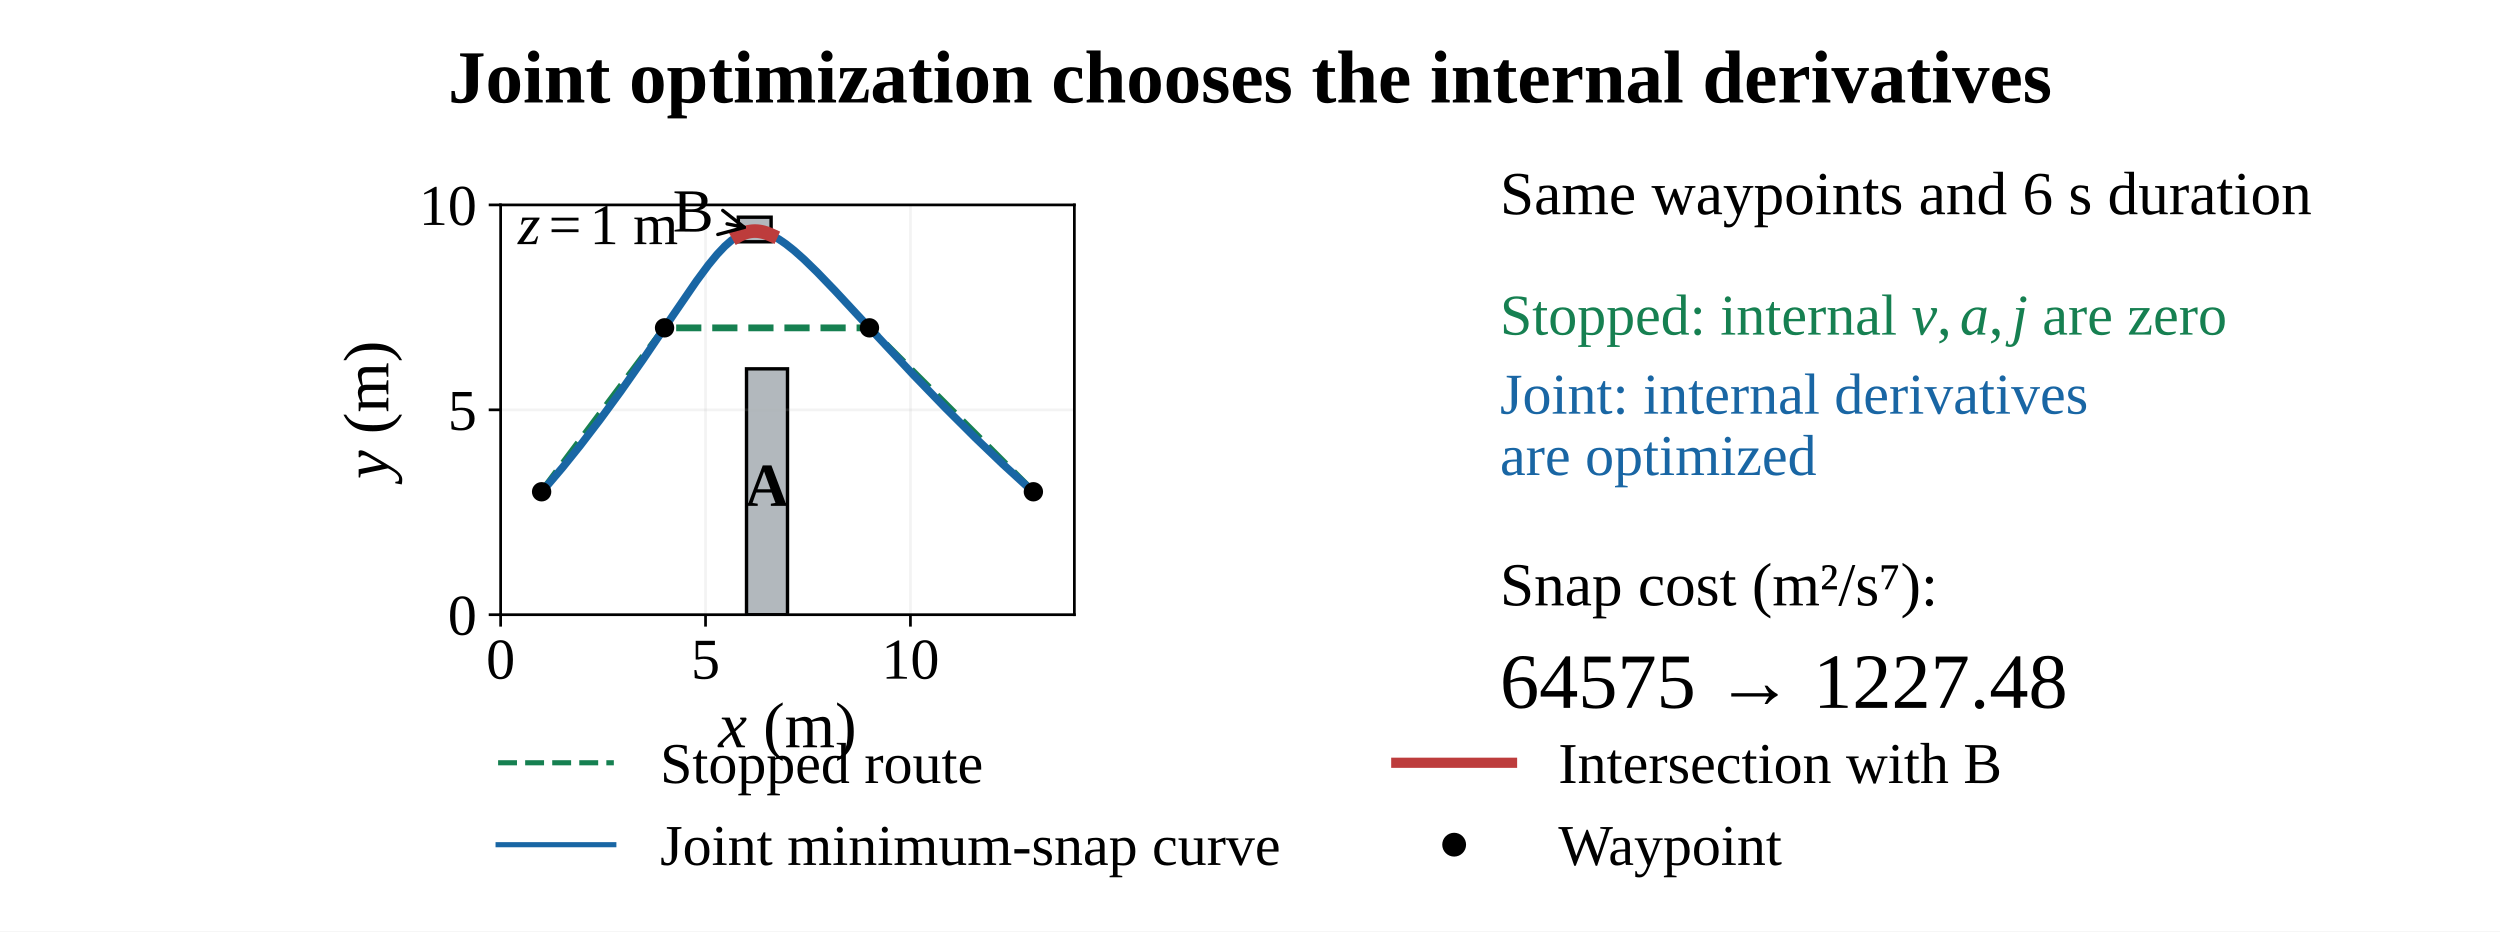
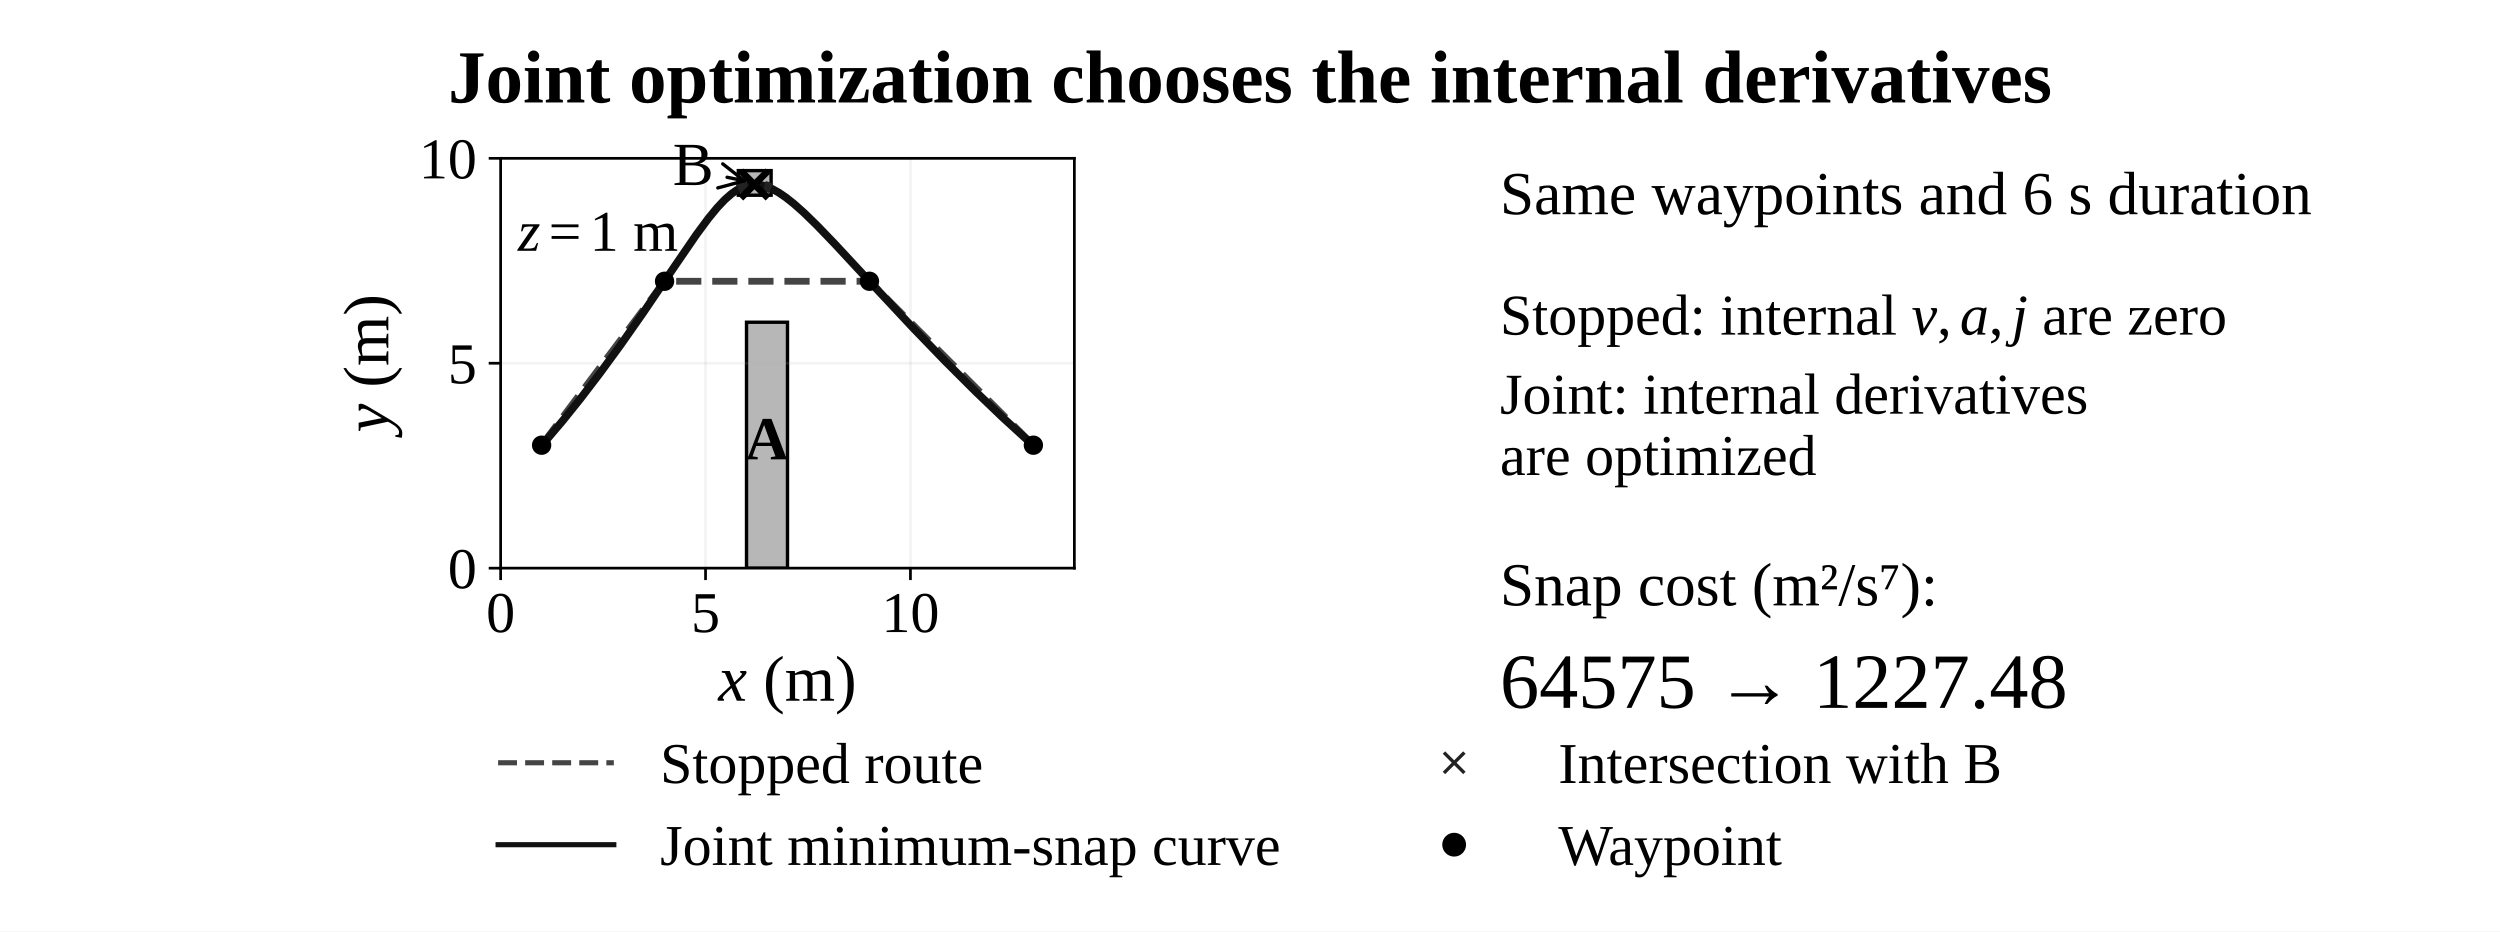
<svg xmlns="http://www.w3.org/2000/svg" xmlns:xlink="http://www.w3.org/1999/xlink" width="734.4pt" height="273.6pt" viewBox="0 0 734.4 273.6" version="1.1">
  <defs>
    <style type="text/css">*{stroke-linejoin: round; stroke-linecap: butt}</style>
  </defs>
  <g id="figure_1">
    <g id="patch_1">
      <path d="M 0 273.6  L 734.4 273.6  L 734.4 0  L 0 0  z " style="fill: #ffffff" />
    </g>
    <g id="axes_1">
      <g id="patch_2">
-         <path d="M 147.067 180.576  L 315.605 180.576  L 315.605 60.192  L 147.067 60.192  z " style="fill: #ffffff" />
+         <path d="M 147.067 166.896  L 315.605 166.896  L 315.605 46.512  L 147.067 46.512  z " style="fill: #ffffff" />
      </g>
      <g id="patch_3">
-         <path d="M 219.298 180.576  L 231.336 180.576  L 231.336 108.346  L 219.298 108.346  z " clip-path="url(#p4893837835)" style="fill: #b2b8bd; stroke: #000000; stroke-linejoin: miter" />
+         <path d="M 219.298 166.896  L 231.336 166.896  L 231.336 94.666  L 219.298 94.666  z " clip-path="url(#p1ae72a6e04)" style="fill: #b7b7b7; stroke: #000000; stroke-linejoin: miter" />
      </g>
      <g id="patch_4">
-         <path d="M 216.89 71.027  L 226.521 71.027  L 226.521 63.804  L 216.89 63.804  z " clip-path="url(#p4893837835)" style="fill: #b2b8bd; stroke: #000000; stroke-linejoin: miter" />
+         <path d="M 216.89 57.347  L 226.521 57.347  L 226.521 50.124  L 216.89 50.124  z " clip-path="url(#p1ae72a6e04)" style="fill: #b7b7b7; stroke: #000000; stroke-linejoin: miter" />
      </g>
      <g id="matplotlib.axis_1">
        <g id="xtick_1">
          <g id="line2d_1">
-             <path d="M 147.067 180.576  L 147.067 60.192  " clip-path="url(#p4893837835)" style="fill: none; stroke: #b0b0b0; stroke-opacity: 0.15; stroke-width: 0.8; stroke-linecap: square" />
+             <path d="M 147.067 166.896  L 147.067 46.512  " clip-path="url(#p1ae72a6e04)" style="fill: none; stroke: #b0b0b0; stroke-opacity: 0.15; stroke-width: 0.8; stroke-linecap: square" />
          </g>
          <g id="line2d_2">
            <defs>
-               <path id="mde8f953f5b" d="M 0 0  L 0 3.5  " style="stroke: #000000; stroke-width: 0.8" />
+               <path id="mf7d80e4387" d="M 0 0  L 0 3.5  " style="stroke: #000000; stroke-width: 0.8" />
            </defs>
            <g>
-               <use xlink:href="#mde8f953f5b" x="147.067" y="180.576" style="stroke: #000000; stroke-width: 0.8" />
+               <use xlink:href="#mf7d80e4387" x="147.067" y="166.896" style="stroke: #000000; stroke-width: 0.8" />
            </g>
          </g>
          <g id="text_1">
-             <text style="font-size: 17px; font-family: 'Times New Roman'; text-anchor: middle" x="147.067" y="199.363" transform="rotate(-0 147.0672 199.3631)">0</text>
+             <text style="font-size: 17px; font-family: 'Times New Roman'; text-anchor: middle" x="147.067" y="185.683" transform="rotate(-0 147.0672 185.6831)">0</text>
          </g>
        </g>
        <g id="xtick_2">
          <g id="line2d_3">
-             <path d="M 207.259 180.576  L 207.259 60.192  " clip-path="url(#p4893837835)" style="fill: none; stroke: #b0b0b0; stroke-opacity: 0.15; stroke-width: 0.8; stroke-linecap: square" />
+             <path d="M 207.259 166.896  L 207.259 46.512  " clip-path="url(#p1ae72a6e04)" style="fill: none; stroke: #b0b0b0; stroke-opacity: 0.15; stroke-width: 0.8; stroke-linecap: square" />
          </g>
          <g id="line2d_4">
            <g>
-               <use xlink:href="#mde8f953f5b" x="207.259" y="180.576" style="stroke: #000000; stroke-width: 0.8" />
+               <use xlink:href="#mf7d80e4387" x="207.259" y="166.896" style="stroke: #000000; stroke-width: 0.8" />
            </g>
          </g>
          <g id="text_2">
-             <text style="font-size: 17px; font-family: 'Times New Roman'; text-anchor: middle" x="207.259" y="199.363" transform="rotate(-0 207.2592 199.3631)">5</text>
+             <text style="font-size: 17px; font-family: 'Times New Roman'; text-anchor: middle" x="207.259" y="185.683" transform="rotate(-0 207.2592 185.6831)">5</text>
          </g>
        </g>
        <g id="xtick_3">
          <g id="line2d_5">
-             <path d="M 267.451 180.576  L 267.451 60.192  " clip-path="url(#p4893837835)" style="fill: none; stroke: #b0b0b0; stroke-opacity: 0.15; stroke-width: 0.8; stroke-linecap: square" />
+             <path d="M 267.451 166.896  L 267.451 46.512  " clip-path="url(#p1ae72a6e04)" style="fill: none; stroke: #b0b0b0; stroke-opacity: 0.15; stroke-width: 0.8; stroke-linecap: square" />
          </g>
          <g id="line2d_6">
            <g>
-               <use xlink:href="#mde8f953f5b" x="267.451" y="180.576" style="stroke: #000000; stroke-width: 0.8" />
+               <use xlink:href="#mf7d80e4387" x="267.451" y="166.896" style="stroke: #000000; stroke-width: 0.8" />
            </g>
          </g>
          <g id="text_3">
-             <text style="font-size: 17px; font-family: 'Times New Roman'; text-anchor: middle" x="267.451" y="199.363" transform="rotate(-0 267.4512 199.3631)">10</text>
+             <text style="font-size: 17px; font-family: 'Times New Roman'; text-anchor: middle" x="267.451" y="185.683" transform="rotate(-0 267.4512 185.6831)">10</text>
          </g>
        </g>
        <g id="text_4">
-           <g transform="translate(211.006 220.3321)">
+           <g transform="translate(211.006 206.6521)">
            <text>
              <tspan x="0" y="-0.812" style="font-style: italic; font-size: 19px; font-family: 'Times New Roman'">x</tspan>
              <tspan x="8.433" y="-0.812" style="font-size: 19px; font-family: 'Times New Roman'"> </tspan>
              <tspan x="13.183" y="-0.812" style="font-size: 19px; font-family: 'Times New Roman'">(</tspan>
              <tspan x="19.51" y="-0.812" style="font-size: 19px; font-family: 'Times New Roman'">m</tspan>
              <tspan x="34.289" y="-0.812" style="font-size: 19px; font-family: 'Times New Roman'">)</tspan>
            </text>
          </g>
        </g>
      </g>
      <g id="matplotlib.axis_2">
        <g id="ytick_1">
          <g id="line2d_7">
-             <path d="M 147.067 180.576  L 315.605 180.576  " clip-path="url(#p4893837835)" style="fill: none; stroke: #b0b0b0; stroke-opacity: 0.15; stroke-width: 0.8; stroke-linecap: square" />
+             <path d="M 147.067 166.896  L 315.605 166.896  " clip-path="url(#p1ae72a6e04)" style="fill: none; stroke: #b0b0b0; stroke-opacity: 0.15; stroke-width: 0.8; stroke-linecap: square" />
          </g>
          <g id="line2d_8">
            <defs>
-               <path id="m0b01c5e53d" d="M 0 0  L -3.5 0  " style="stroke: #000000; stroke-width: 0.8" />
+               <path id="m096244b36e" d="M 0 0  L -3.5 0  " style="stroke: #000000; stroke-width: 0.8" />
            </defs>
            <g>
-               <use xlink:href="#m0b01c5e53d" x="147.067" y="180.576" style="stroke: #000000; stroke-width: 0.8" />
+               <use xlink:href="#m096244b36e" x="147.067" y="166.896" style="stroke: #000000; stroke-width: 0.8" />
            </g>
          </g>
          <g id="text_5">
-             <text style="font-size: 17px; font-family: 'Times New Roman'; text-anchor: end" x="140.067" y="186.47" transform="rotate(-0 140.0672 186.4696)">0</text>
+             <text style="font-size: 17px; font-family: 'Times New Roman'; text-anchor: end" x="140.067" y="172.79" transform="rotate(-0 140.0672 172.7896)">0</text>
          </g>
        </g>
        <g id="ytick_2">
          <g id="line2d_9">
-             <path d="M 147.067 120.384  L 315.605 120.384  " clip-path="url(#p4893837835)" style="fill: none; stroke: #b0b0b0; stroke-opacity: 0.15; stroke-width: 0.8; stroke-linecap: square" />
+             <path d="M 147.067 106.704  L 315.605 106.704  " clip-path="url(#p1ae72a6e04)" style="fill: none; stroke: #b0b0b0; stroke-opacity: 0.15; stroke-width: 0.8; stroke-linecap: square" />
          </g>
          <g id="line2d_10">
            <g>
-               <use xlink:href="#m0b01c5e53d" x="147.067" y="120.384" style="stroke: #000000; stroke-width: 0.8" />
+               <use xlink:href="#m096244b36e" x="147.067" y="106.704" style="stroke: #000000; stroke-width: 0.8" />
            </g>
          </g>
          <g id="text_6">
-             <text style="font-size: 17px; font-family: 'Times New Roman'; text-anchor: end" x="140.067" y="126.278" transform="rotate(-0 140.0672 126.2776)">5</text>
+             <text style="font-size: 17px; font-family: 'Times New Roman'; text-anchor: end" x="140.067" y="112.598" transform="rotate(-0 140.0672 112.5976)">5</text>
          </g>
        </g>
        <g id="ytick_3">
          <g id="line2d_11">
-             <path d="M 147.067 60.192  L 315.605 60.192  " clip-path="url(#p4893837835)" style="fill: none; stroke: #b0b0b0; stroke-opacity: 0.15; stroke-width: 0.8; stroke-linecap: square" />
+             <path d="M 147.067 46.512  L 315.605 46.512  " clip-path="url(#p1ae72a6e04)" style="fill: none; stroke: #b0b0b0; stroke-opacity: 0.15; stroke-width: 0.8; stroke-linecap: square" />
          </g>
          <g id="line2d_12">
            <g>
-               <use xlink:href="#m0b01c5e53d" x="147.067" y="60.192" style="stroke: #000000; stroke-width: 0.8" />
+               <use xlink:href="#m096244b36e" x="147.067" y="46.512" style="stroke: #000000; stroke-width: 0.8" />
            </g>
          </g>
          <g id="text_7">
-             <text style="font-size: 17px; font-family: 'Times New Roman'; text-anchor: end" x="140.067" y="66.086" transform="rotate(-0 140.0672 66.08555)">10</text>
+             <text style="font-size: 17px; font-family: 'Times New Roman'; text-anchor: end" x="140.067" y="52.406" transform="rotate(-0 140.0672 52.40555)">10</text>
          </g>
        </g>
        <g id="text_8">
-           <g transform="translate(114.8872 140.714) rotate(-90)">
+           <g transform="translate(114.8872 127.034) rotate(-90)">
            <text>
              <tspan x="0" y="-0.812" style="font-style: italic; font-size: 19px; font-family: 'Times New Roman'">y</tspan>
              <tspan x="8.433" y="-0.812" style="font-size: 19px; font-family: 'Times New Roman'"> </tspan>
              <tspan x="13.183" y="-0.812" style="font-size: 19px; font-family: 'Times New Roman'">(</tspan>
              <tspan x="19.51" y="-0.812" style="font-size: 19px; font-family: 'Times New Roman'">m</tspan>
              <tspan x="34.289" y="-0.812" style="font-size: 19px; font-family: 'Times New Roman'">)</tspan>
            </text>
          </g>
        </g>
      </g>
      <g id="line2d_13">
-         <path d="M 159.106 144.461  L 195.221 96.307  L 255.413 96.307  L 303.566 144.461  " clip-path="url(#p4893837835)" style="fill: none; stroke-dasharray: 7.4,3.2; stroke-dashoffset: 0; stroke: #168051; stroke-width: 2" />
+         <path d="M 159.106 130.781  L 195.221 82.627  L 255.413 82.627  L 303.566 130.781  " clip-path="url(#p1ae72a6e04)" style="fill: none; stroke-dasharray: 7.4,3.2; stroke-dashoffset: 0; stroke: #444444; stroke-width: 2" />
      </g>
      <g id="line2d_14">
-         <path d="M 159.106 144.461  L 160.928 142.436  L 165.281 137.3  L 170.515 130.78  L 176.224 123.317  L 182.302 115.008  L 188.978 105.492  L 197.752 92.547  L 204.57 82.606  L 208.1 77.835  L 210.672 74.708  L 212.9 72.351  L 214.832 70.651  L 216.499 69.485  L 217.922 68.734  L 219.349 68.216  L 220.79 67.937  L 222.255 67.897  L 223.753 68.097  L 225.294 68.535  L 226.886 69.209  L 228.819 70.286  L 230.845 71.668  L 233.287 73.604  L 236.209 76.208  L 240.045 79.946  L 245.349 85.458  L 255.853 96.784  L 268.504 110.311  L 277.814 119.939  L 286.603 128.704  L 294.568 136.335  L 301.353 142.539  L 303.566 144.461  L 303.566 144.461  " clip-path="url(#p4893837835)" style="fill: none; stroke: #1966a4; stroke-width: 2.3; stroke-linecap: square" />
+         <path d="M 159.106 130.781  L 160.928 128.756  L 165.281 123.62  L 170.515 117.1  L 176.224 109.637  L 182.302 101.328  L 188.978 91.812  L 197.752 78.867  L 204.57 68.926  L 208.1 64.155  L 210.672 61.028  L 212.9 58.671  L 214.832 56.971  L 216.499 55.805  L 217.922 55.054  L 219.349 54.536  L 220.79 54.257  L 222.255 54.217  L 223.753 54.417  L 225.294 54.855  L 226.886 55.529  L 228.819 56.606  L 230.845 57.988  L 233.287 59.924  L 236.209 62.528  L 240.045 66.266  L 245.349 71.778  L 255.853 83.104  L 268.504 96.631  L 277.814 106.259  L 286.603 115.024  L 294.568 122.655  L 301.353 128.859  L 303.566 130.781  L 303.566 130.781  " clip-path="url(#p1ae72a6e04)" style="fill: none; stroke: #111111; stroke-width: 2.3; stroke-linecap: square" />
      </g>
      <g id="line2d_15">
-         <path d="M 216.89 69.255  L 217.007 69.19  L 217.124 69.126  L 217.241 69.064  L 217.358 69.003  L 217.475 68.944  L 217.592 68.887  L 217.709 68.831  L 217.826 68.777  L 217.943 68.724  L 218.061 68.673  L 218.178 68.623  L 218.295 68.575  L 218.412 68.529  L 218.53 68.484  L 218.647 68.441  L 218.764 68.399  L 218.882 68.359  L 218.999 68.321  L 219.117 68.284  L 219.235 68.249  L 219.353 68.215  L 219.47 68.183  L 219.589 68.153  L 219.707 68.124  L 219.825 68.097  L 219.943 68.072  L 220.062 68.048  L 220.18 68.025  L 220.299 68.005  L 220.418 67.986  L 220.537 67.968  L 220.656 67.953  L 220.775 67.938  L 220.895 67.926  L 221.014 67.915  L 221.134 67.906  L 221.254 67.898  L 221.374 67.892  L 221.495 67.887  L 221.615 67.885  L 221.736 67.883  L 221.857 67.884  L 221.978 67.886  L 222.099 67.89  L 222.221 67.895  L 222.343 67.902  L 222.465 67.91  L 222.587 67.921  L 222.709 67.932  L 222.832 67.946  L 222.955 67.961  L 223.078 67.978  L 223.202 67.996  L 223.326 68.016  L 223.45 68.037  L 223.574 68.06  L 223.699 68.085  L 223.823 68.112  L 223.949 68.14  L 224.074 68.169  L 224.2 68.2  L 224.326 68.233  L 224.452 68.268  L 224.579 68.304  L 224.706 68.341  L 224.833 68.381  L 224.961 68.421  L 225.089 68.464  L 225.217 68.508  L 225.346 68.554  L 225.475 68.601  L 225.605 68.65  L 225.734 68.7  L 225.864 68.752  L 225.995 68.806  L 226.126 68.861  L 226.257 68.918  L 226.389 68.976  L 226.521 69.036  " clip-path="url(#p4893837835)" style="fill: none; stroke: #bd3c3c; stroke-width: 4; stroke-linecap: square" />
+         <path d="M 216.89 55.575  L 217.007 55.51  L 217.124 55.446  L 217.241 55.384  L 217.358 55.323  L 217.475 55.264  L 217.592 55.207  L 217.709 55.151  L 217.826 55.097  L 217.943 55.044  L 218.061 54.993  L 218.178 54.943  L 218.295 54.895  L 218.412 54.849  L 218.53 54.804  L 218.647 54.761  L 218.764 54.719  L 218.882 54.679  L 218.999 54.641  L 219.117 54.604  L 219.235 54.569  L 219.353 54.535  L 219.47 54.503  L 219.589 54.473  L 219.707 54.444  L 219.825 54.417  L 219.943 54.392  L 220.062 54.368  L 220.18 54.345  L 220.299 54.325  L 220.418 54.306  L 220.537 54.288  L 220.656 54.273  L 220.775 54.258  L 220.895 54.246  L 221.014 54.235  L 221.134 54.226  L 221.254 54.218  L 221.374 54.212  L 221.495 54.207  L 221.615 54.205  L 221.736 54.203  L 221.857 54.204  L 221.978 54.206  L 222.099 54.21  L 222.221 54.215  L 222.343 54.222  L 222.465 54.23  L 222.587 54.241  L 222.709 54.252  L 222.832 54.266  L 222.955 54.281  L 223.078 54.298  L 223.202 54.316  L 223.326 54.336  L 223.45 54.357  L 223.574 54.38  L 223.699 54.405  L 223.823 54.432  L 223.949 54.46  L 224.074 54.489  L 224.2 54.52  L 224.326 54.553  L 224.452 54.588  L 224.579 54.624  L 224.706 54.661  L 224.833 54.701  L 224.961 54.741  L 225.089 54.784  L 225.217 54.828  L 225.346 54.874  L 225.475 54.921  L 225.605 54.97  L 225.734 55.02  L 225.864 55.072  L 225.995 55.126  L 226.126 55.181  L 226.257 55.238  L 226.389 55.296  L 226.521 55.356  " clip-path="url(#p1ae72a6e04)" style="fill: none; stroke-dasharray: 3,4.95; stroke-dashoffset: 0; stroke: #222222; stroke-width: 3" />
      </g>
      <g id="patch_5">
-         <path d="M 147.067 180.576  L 147.067 60.192  " style="fill: none; stroke: #000000; stroke-width: 0.8; stroke-linejoin: miter; stroke-linecap: square" />
+         <path d="M 147.067 166.896  L 147.067 46.512  " style="fill: none; stroke: #000000; stroke-width: 0.8; stroke-linejoin: miter; stroke-linecap: square" />
      </g>
      <g id="patch_6">
-         <path d="M 315.605 180.576  L 315.605 60.192  " style="fill: none; stroke: #000000; stroke-width: 0.8; stroke-linejoin: miter; stroke-linecap: square" />
+         <path d="M 315.605 166.896  L 315.605 46.512  " style="fill: none; stroke: #000000; stroke-width: 0.8; stroke-linejoin: miter; stroke-linecap: square" />
      </g>
      <g id="patch_7">
-         <path d="M 147.067 180.576  L 315.605 180.576  " style="fill: none; stroke: #000000; stroke-width: 0.8; stroke-linejoin: miter; stroke-linecap: square" />
+         <path d="M 147.067 166.896  L 315.605 166.896  " style="fill: none; stroke: #000000; stroke-width: 0.8; stroke-linejoin: miter; stroke-linecap: square" />
      </g>
      <g id="patch_8">
-         <path d="M 147.067 60.192  L 315.605 60.192  " style="fill: none; stroke: #000000; stroke-width: 0.8; stroke-linejoin: miter; stroke-linecap: square" />
+         <path d="M 147.067 46.512  L 315.605 46.512  " style="fill: none; stroke: #000000; stroke-width: 0.8; stroke-linejoin: miter; stroke-linecap: square" />
      </g>
      <g id="text_9">
-         <text style="font-weight: 700; font-size: 18px; font-family: 'Times New Roman'; text-anchor: middle" x="225.317" y="148.614" transform="rotate(-0 225.3168 148.6136)">A</text>
+         <text style="font-weight: 700; font-size: 18px; font-family: 'Times New Roman'; text-anchor: middle" x="225.317" y="134.934" transform="rotate(-0 225.3168 134.9336)">A</text>
      </g>
      <g id="patch_9">
-         <path d="M 213.592 65.756  Q 216.668 66.385 218.649 66.79  " style="fill: none; stroke: #000000; stroke-linecap: round" />
-         <path d="M 212.316 61.821  L 218.649 66.79  L 210.874 68.875  " style="fill: none; stroke: #000000; stroke-linecap: round" />
+         <path d="M 213.592 52.076  Q 216.668 52.705 218.649 53.11  " style="fill: none; stroke: #000000; stroke-linecap: round" />
+         <path d="M 212.316 48.141  L 218.649 53.11  L 210.874 55.195  " style="fill: none; stroke: #000000; stroke-linecap: round" />
      </g>
      <g id="text_10">
-         <text style="font-size: 18px; font-family: 'Times New Roman'; text-anchor: start" x="197.628" y="68.017" transform="rotate(-0 197.6285 68.01696)">B</text>
+         <text style="font-size: 18px; font-family: 'Times New Roman'; text-anchor: start" x="197.628" y="54.337" transform="rotate(-0 197.6285 54.33696)">B</text>
      </g>
      <g id="PathCollection_1">
        <defs>
-           <path id="m45f648a997" d="M 0 2.345  C 0.622 2.345 1.219 2.098 1.658 1.658  C 2.098 1.219 2.345 0.622 2.345 0  C 2.345 -0.622 2.098 -1.219 1.658 -1.658  C 1.219 -2.098 0.622 -2.345 0 -2.345  C -0.622 -2.345 -1.219 -2.098 -1.658 -1.658  C -2.098 -1.219 -2.345 -0.622 -2.345 0  C -2.345 0.622 -2.098 1.219 -1.658 1.658  C -1.219 2.098 -0.622 2.345 0 2.345  z " style="stroke: #000000" />
-         </defs>
-         <g clip-path="url(#p4893837835)">
-           <use xlink:href="#m45f648a997" x="159.106" y="144.461" style="stroke: #000000" />
-           <use xlink:href="#m45f648a997" x="195.221" y="96.307" style="stroke: #000000" />
-           <use xlink:href="#m45f648a997" x="255.413" y="96.307" style="stroke: #000000" />
-           <use xlink:href="#m45f648a997" x="303.566" y="144.461" style="stroke: #000000" />
+           <path id="mb28abc15d6" d="M 0 2.345  C 0.622 2.345 1.219 2.098 1.658 1.658  C 2.098 1.219 2.345 0.622 2.345 0  C 2.345 -0.622 2.098 -1.219 1.658 -1.658  C 1.219 -2.098 0.622 -2.345 0 -2.345  C -0.622 -2.345 -1.219 -2.098 -1.658 -1.658  C -2.098 -1.219 -2.345 -0.622 -2.345 0  C -2.345 0.622 -2.098 1.219 -1.658 1.658  C -1.219 2.098 -0.622 2.345 0 2.345  z " style="stroke: #000000" />
+         </defs>
+         <g clip-path="url(#p1ae72a6e04)">
+           <use xlink:href="#mb28abc15d6" x="159.106" y="130.781" style="stroke: #000000" />
+           <use xlink:href="#mb28abc15d6" x="195.221" y="82.627" style="stroke: #000000" />
+           <use xlink:href="#mb28abc15d6" x="255.413" y="82.627" style="stroke: #000000" />
+           <use xlink:href="#mb28abc15d6" x="303.566" y="130.781" style="stroke: #000000" />
        </g>
      </g>
      <g id="text_11">
-         <g transform="translate(152.1233 72.2304)">
+         <g transform="translate(152.1233 74.20032)">
          <text>
            <tspan x="0" y="-0.516" style="font-style: italic; font-size: 17px; font-family: 'Times New Roman'">z</tspan>
            <tspan x="9.071" y="-0.516" style="font-size: 17px; font-family: 'Times New Roman'">=</tspan>
            <tspan x="21.114" y="-0.516" style="font-size: 17px; font-family: 'Times New Roman'">1</tspan>
            <tspan x="29.614" y="-0.516" style="font-size: 17px; font-family: 'Times New Roman'"> </tspan>
            <tspan x="33.864" y="-0.516" style="font-size: 17px; font-family: 'Times New Roman'">m</tspan>
          </text>
        </g>
      </g>
+       <g id="line2d_16">
+         <defs>
+           <path id="mc1826d951d" d="M -4 4  L 4 -4  M -4 -4  L 4 4  " style="stroke: #000000; stroke-width: 2" />
+         </defs>
+         <g clip-path="url(#p1ae72a6e04)">
+           <use xlink:href="#mc1826d951d" x="221.615" y="54.205" style="stroke: #000000; stroke-width: 2" />
+         </g>
+       </g>
    </g>
    <g id="text_12">
      <text style="font-weight: 700; font-size: 22px; font-family: 'Times New Roman'; text-anchor: middle" x="367.2" y="30.096" transform="rotate(-0 367.2 30.096)">Joint optimization chooses the internal derivatives</text>
    </g>
    <g id="text_13">
      <text style="font-size: 18px; font-family: 'Times New Roman'; text-anchor: start" x="440.64" y="62.928" transform="rotate(-0 440.64 62.928)">Same waypoints and 6 s duration</text>
    </g>
    <g id="text_14">
-       <g style="fill: #168051" transform="translate(440.64 98.496)">
+       <g transform="translate(440.64 98.496)">
        <text>
-           <tspan x="0" y="-0.203" style="font-size: 17px; font-family: 'Times New Roman'; fill: #168051">S</tspan>
-           <tspan x="9.455" y="-0.203" style="font-size: 17px; font-family: 'Times New Roman'; fill: #168051">t</tspan>
-           <tspan x="14.178" y="-0.203" style="font-size: 17px; font-family: 'Times New Roman'; fill: #168051">o</tspan>
-           <tspan x="22.678" y="-0.203" style="font-size: 17px; font-family: 'Times New Roman'; fill: #168051">p</tspan>
-           <tspan x="31.178" y="-0.203" style="font-size: 17px; font-family: 'Times New Roman'; fill: #168051">p</tspan>
-           <tspan x="39.678" y="-0.203" style="font-size: 17px; font-family: 'Times New Roman'; fill: #168051">e</tspan>
-           <tspan x="47.223" y="-0.203" style="font-size: 17px; font-family: 'Times New Roman'; fill: #168051">d</tspan>
-           <tspan x="55.723" y="-0.203" style="font-size: 17px; font-family: 'Times New Roman'; fill: #168051">:</tspan>
-           <tspan x="60.446" y="-0.203" style="font-size: 17px; font-family: 'Times New Roman'; fill: #168051"> </tspan>
-           <tspan x="64.696" y="-0.203" style="font-size: 17px; font-family: 'Times New Roman'; fill: #168051">i</tspan>
-           <tspan x="69.419" y="-0.203" style="font-size: 17px; font-family: 'Times New Roman'; fill: #168051">n</tspan>
-           <tspan x="77.919" y="-0.203" style="font-size: 17px; font-family: 'Times New Roman'; fill: #168051">t</tspan>
-           <tspan x="82.643" y="-0.203" style="font-size: 17px; font-family: 'Times New Roman'; fill: #168051">e</tspan>
-           <tspan x="90.188" y="-0.203" style="font-size: 17px; font-family: 'Times New Roman'; fill: #168051">r</tspan>
-           <tspan x="95.849" y="-0.203" style="font-size: 17px; font-family: 'Times New Roman'; fill: #168051">n</tspan>
-           <tspan x="104.349" y="-0.203" style="font-size: 17px; font-family: 'Times New Roman'; fill: #168051">a</tspan>
-           <tspan x="111.895" y="-0.203" style="font-size: 17px; font-family: 'Times New Roman'; fill: #168051">l</tspan>
-           <tspan x="116.618" y="-0.203" style="font-size: 17px; font-family: 'Times New Roman'; fill: #168051"> </tspan>
-           <tspan x="128.413" y="-0.203" style="font-size: 17px; font-family: 'Times New Roman'; fill: #168051">,</tspan>
-           <tspan x="143.618" y="-0.203" style="font-size: 17px; font-family: 'Times New Roman'; fill: #168051">,</tspan>
-           <tspan x="155.047" y="-0.203" style="font-size: 17px; font-family: 'Times New Roman'; fill: #168051"> </tspan>
-           <tspan x="159.297" y="-0.203" style="font-size: 17px; font-family: 'Times New Roman'; fill: #168051">a</tspan>
-           <tspan x="166.842" y="-0.203" style="font-size: 17px; font-family: 'Times New Roman'; fill: #168051">r</tspan>
-           <tspan x="172.504" y="-0.203" style="font-size: 17px; font-family: 'Times New Roman'; fill: #168051">e</tspan>
-           <tspan x="180.049" y="-0.203" style="font-size: 17px; font-family: 'Times New Roman'; fill: #168051"> </tspan>
-           <tspan x="184.299" y="-0.203" style="font-size: 17px; font-family: 'Times New Roman'; fill: #168051">z</tspan>
-           <tspan x="191.844" y="-0.203" style="font-size: 17px; font-family: 'Times New Roman'; fill: #168051">e</tspan>
-           <tspan x="199.39" y="-0.203" style="font-size: 17px; font-family: 'Times New Roman'; fill: #168051">r</tspan>
-           <tspan x="205.051" y="-0.203" style="font-size: 17px; font-family: 'Times New Roman'; fill: #168051">o</tspan>
-           <tspan x="120.868" y="-0.203" style="font-style: italic; font-size: 17px; font-family: 'Times New Roman'; fill: #168051">v</tspan>
-           <tspan x="135.118" y="-0.203" style="font-style: italic; font-size: 17px; font-family: 'Times New Roman'; fill: #168051">a</tspan>
-           <tspan x="150.324" y="-0.203" style="font-style: italic; font-size: 17px; font-family: 'Times New Roman'; fill: #168051">j</tspan>
+           <tspan x="0" y="-0.203" style="font-size: 17px; font-family: 'Times New Roman'">S</tspan>
+           <tspan x="9.455" y="-0.203" style="font-size: 17px; font-family: 'Times New Roman'">t</tspan>
+           <tspan x="14.178" y="-0.203" style="font-size: 17px; font-family: 'Times New Roman'">o</tspan>
+           <tspan x="22.678" y="-0.203" style="font-size: 17px; font-family: 'Times New Roman'">p</tspan>
+           <tspan x="31.178" y="-0.203" style="font-size: 17px; font-family: 'Times New Roman'">p</tspan>
+           <tspan x="39.678" y="-0.203" style="font-size: 17px; font-family: 'Times New Roman'">e</tspan>
+           <tspan x="47.223" y="-0.203" style="font-size: 17px; font-family: 'Times New Roman'">d</tspan>
+           <tspan x="55.723" y="-0.203" style="font-size: 17px; font-family: 'Times New Roman'">:</tspan>
+           <tspan x="60.446" y="-0.203" style="font-size: 17px; font-family: 'Times New Roman'"> </tspan>
+           <tspan x="64.696" y="-0.203" style="font-size: 17px; font-family: 'Times New Roman'">i</tspan>
+           <tspan x="69.419" y="-0.203" style="font-size: 17px; font-family: 'Times New Roman'">n</tspan>
+           <tspan x="77.919" y="-0.203" style="font-size: 17px; font-family: 'Times New Roman'">t</tspan>
+           <tspan x="82.643" y="-0.203" style="font-size: 17px; font-family: 'Times New Roman'">e</tspan>
+           <tspan x="90.188" y="-0.203" style="font-size: 17px; font-family: 'Times New Roman'">r</tspan>
+           <tspan x="95.849" y="-0.203" style="font-size: 17px; font-family: 'Times New Roman'">n</tspan>
+           <tspan x="104.349" y="-0.203" style="font-size: 17px; font-family: 'Times New Roman'">a</tspan>
+           <tspan x="111.895" y="-0.203" style="font-size: 17px; font-family: 'Times New Roman'">l</tspan>
+           <tspan x="116.618" y="-0.203" style="font-size: 17px; font-family: 'Times New Roman'"> </tspan>
+           <tspan x="128.413" y="-0.203" style="font-size: 17px; font-family: 'Times New Roman'">,</tspan>
+           <tspan x="143.618" y="-0.203" style="font-size: 17px; font-family: 'Times New Roman'">,</tspan>
+           <tspan x="155.047" y="-0.203" style="font-size: 17px; font-family: 'Times New Roman'"> </tspan>
+           <tspan x="159.297" y="-0.203" style="font-size: 17px; font-family: 'Times New Roman'">a</tspan>
+           <tspan x="166.842" y="-0.203" style="font-size: 17px; font-family: 'Times New Roman'">r</tspan>
+           <tspan x="172.504" y="-0.203" style="font-size: 17px; font-family: 'Times New Roman'">e</tspan>
+           <tspan x="180.049" y="-0.203" style="font-size: 17px; font-family: 'Times New Roman'"> </tspan>
+           <tspan x="184.299" y="-0.203" style="font-size: 17px; font-family: 'Times New Roman'">z</tspan>
+           <tspan x="191.844" y="-0.203" style="font-size: 17px; font-family: 'Times New Roman'">e</tspan>
+           <tspan x="199.39" y="-0.203" style="font-size: 17px; font-family: 'Times New Roman'">r</tspan>
+           <tspan x="205.051" y="-0.203" style="font-size: 17px; font-family: 'Times New Roman'">o</tspan>
+           <tspan x="120.868" y="-0.203" style="font-style: italic; font-size: 17px; font-family: 'Times New Roman'">v</tspan>
+           <tspan x="135.118" y="-0.203" style="font-style: italic; font-size: 17px; font-family: 'Times New Roman'">a</tspan>
+           <tspan x="150.324" y="-0.203" style="font-style: italic; font-size: 17px; font-family: 'Times New Roman'">j</tspan>
        </text>
      </g>
    </g>
    <g id="text_15">
-       <text style="font-size: 17px; font-family: 'Times New Roman'; fill: #1966a4" transform="translate(440.64 121.5143)">Joint: internal derivatives</text>
-       <text style="font-size: 17px; font-family: 'Times New Roman'; fill: #1966a4" transform="translate(440.64 139.536)">are optimized</text>
+       <text style="font-size: 17px; font-family: 'Times New Roman'" transform="translate(440.64 121.5143)">Joint: internal derivatives</text>
+       <text style="font-size: 17px; font-family: 'Times New Roman'" transform="translate(440.64 139.536)">are optimized</text>
    </g>
    <g id="text_16">
      <text style="font-size: 18px; font-family: 'Times New Roman'; text-anchor: start" x="440.64" y="177.84" transform="rotate(-0 440.64 177.84)">Snap cost (m²/s⁷):</text>
    </g>
    <g id="text_17">
      <text style="font-size: 23px; font-family: 'Times New Roman'; text-anchor: start" x="440.64" y="207.936" transform="rotate(-0 440.64 207.936)">64575 → 1227.48</text>
    </g>
    <g id="legend_1">
-       <g id="line2d_16">
-         <path d="M 146.32 224.065  L 163.32 224.065  L 180.32 224.065  " style="fill: none; stroke-dasharray: 5.55,2.4; stroke-dashoffset: 0; stroke: #168051; stroke-width: 1.5" />
+       <g id="line2d_17">
+         <path d="M 146.32 224.065  L 163.32 224.065  L 180.32 224.065  " style="fill: none; stroke-dasharray: 5.55,2.4; stroke-dashoffset: 0; stroke: #444444; stroke-width: 1.5" />
      </g>
      <g id="text_18">
        <text style="font-size: 17px; font-family: 'Times New Roman'; text-anchor: start" x="193.92" y="230.015" transform="rotate(-0 193.9195 230.0149)">Stopped route</text>
      </g>
-       <g id="line2d_17">
-         <path d="M 146.32 248.134  L 163.32 248.134  L 180.32 248.134  " style="fill: none; stroke: #1966a4; stroke-width: 1.5; stroke-linecap: square" />
+       <g id="line2d_18">
+         <path d="M 146.32 248.134  L 163.32 248.134  L 180.32 248.134  " style="fill: none; stroke: #111111; stroke-width: 1.5; stroke-linecap: square" />
      </g>
      <g id="text_19">
        <text style="font-size: 17px; font-family: 'Times New Roman'; text-anchor: start" x="193.92" y="254.084" transform="rotate(-0 193.9195 254.0839)">Joint minimum-snap curve</text>
      </g>
-       <g id="line2d_18">
-         <path d="M 410.173 224.065  L 427.173 224.065  L 444.173 224.065  " style="fill: none; stroke: #bd3c3c; stroke-width: 3; stroke-linecap: square" />
+       <g id="line2d_19">
+         <defs>
+           <path id="m7822e3d3a4" d="M -3 3  L 3 -3  M -3 -3  L 3 3  " style="stroke: #222222" />
+         </defs>
+         <g>
+           <use xlink:href="#m7822e3d3a4" x="427.173" y="224.065" style="fill: #222222; stroke: #222222" />
+         </g>
      </g>
      <g id="text_20">
        <text style="font-size: 17px; font-family: 'Times New Roman'; text-anchor: start" x="457.773" y="230.015" transform="rotate(-0 457.7728 230.0149)">Intersection with B</text>
      </g>
-       <g id="line2d_19">
-         <defs>
-           <path id="m94cd197b75" d="M 0 3  C 0.796 3 1.559 2.684 2.121 2.121  C 2.684 1.559 3 0.796 3 0  C 3 -0.796 2.684 -1.559 2.121 -2.121  C 1.559 -2.684 0.796 -3 0 -3  C -0.796 -3 -1.559 -2.684 -2.121 -2.121  C -2.684 -1.559 -3 -0.796 -3 0  C -3 0.796 -2.684 1.559 -2.121 2.121  C -1.559 2.684 -0.796 3 0 3  z " style="stroke: #000000" />
+       <g id="line2d_20">
+         <defs>
+           <path id="m28d664ef61" d="M 0 3  C 0.796 3 1.559 2.684 2.121 2.121  C 2.684 1.559 3 0.796 3 0  C 3 -0.796 2.684 -1.559 2.121 -2.121  C 1.559 -2.684 0.796 -3 0 -3  C -0.796 -3 -1.559 -2.684 -2.121 -2.121  C -2.684 -1.559 -3 -0.796 -3 0  C -3 0.796 -2.684 1.559 -2.121 2.121  C -1.559 2.684 -0.796 3 0 3  z " style="stroke: #000000" />
        </defs>
        <g>
-           <use xlink:href="#m94cd197b75" x="427.173" y="248.134" style="stroke: #000000" />
+           <use xlink:href="#m28d664ef61" x="427.173" y="248.134" style="stroke: #000000" />
        </g>
      </g>
      <g id="text_21">
        <text style="font-size: 17px; font-family: 'Times New Roman'; text-anchor: start" x="457.773" y="254.084" transform="rotate(-0 457.7728 254.0839)">Waypoint</text>
      </g>
    </g>
  </g>
  <defs>
-     <clipPath id="p4893837835">
-       <rect x="147.067" y="60.192" width="168.538" height="120.384" />
+     <clipPath id="p1ae72a6e04">
+       <rect x="147.067" y="46.512" width="168.538" height="120.384" />
    </clipPath>
  </defs>
</svg>
